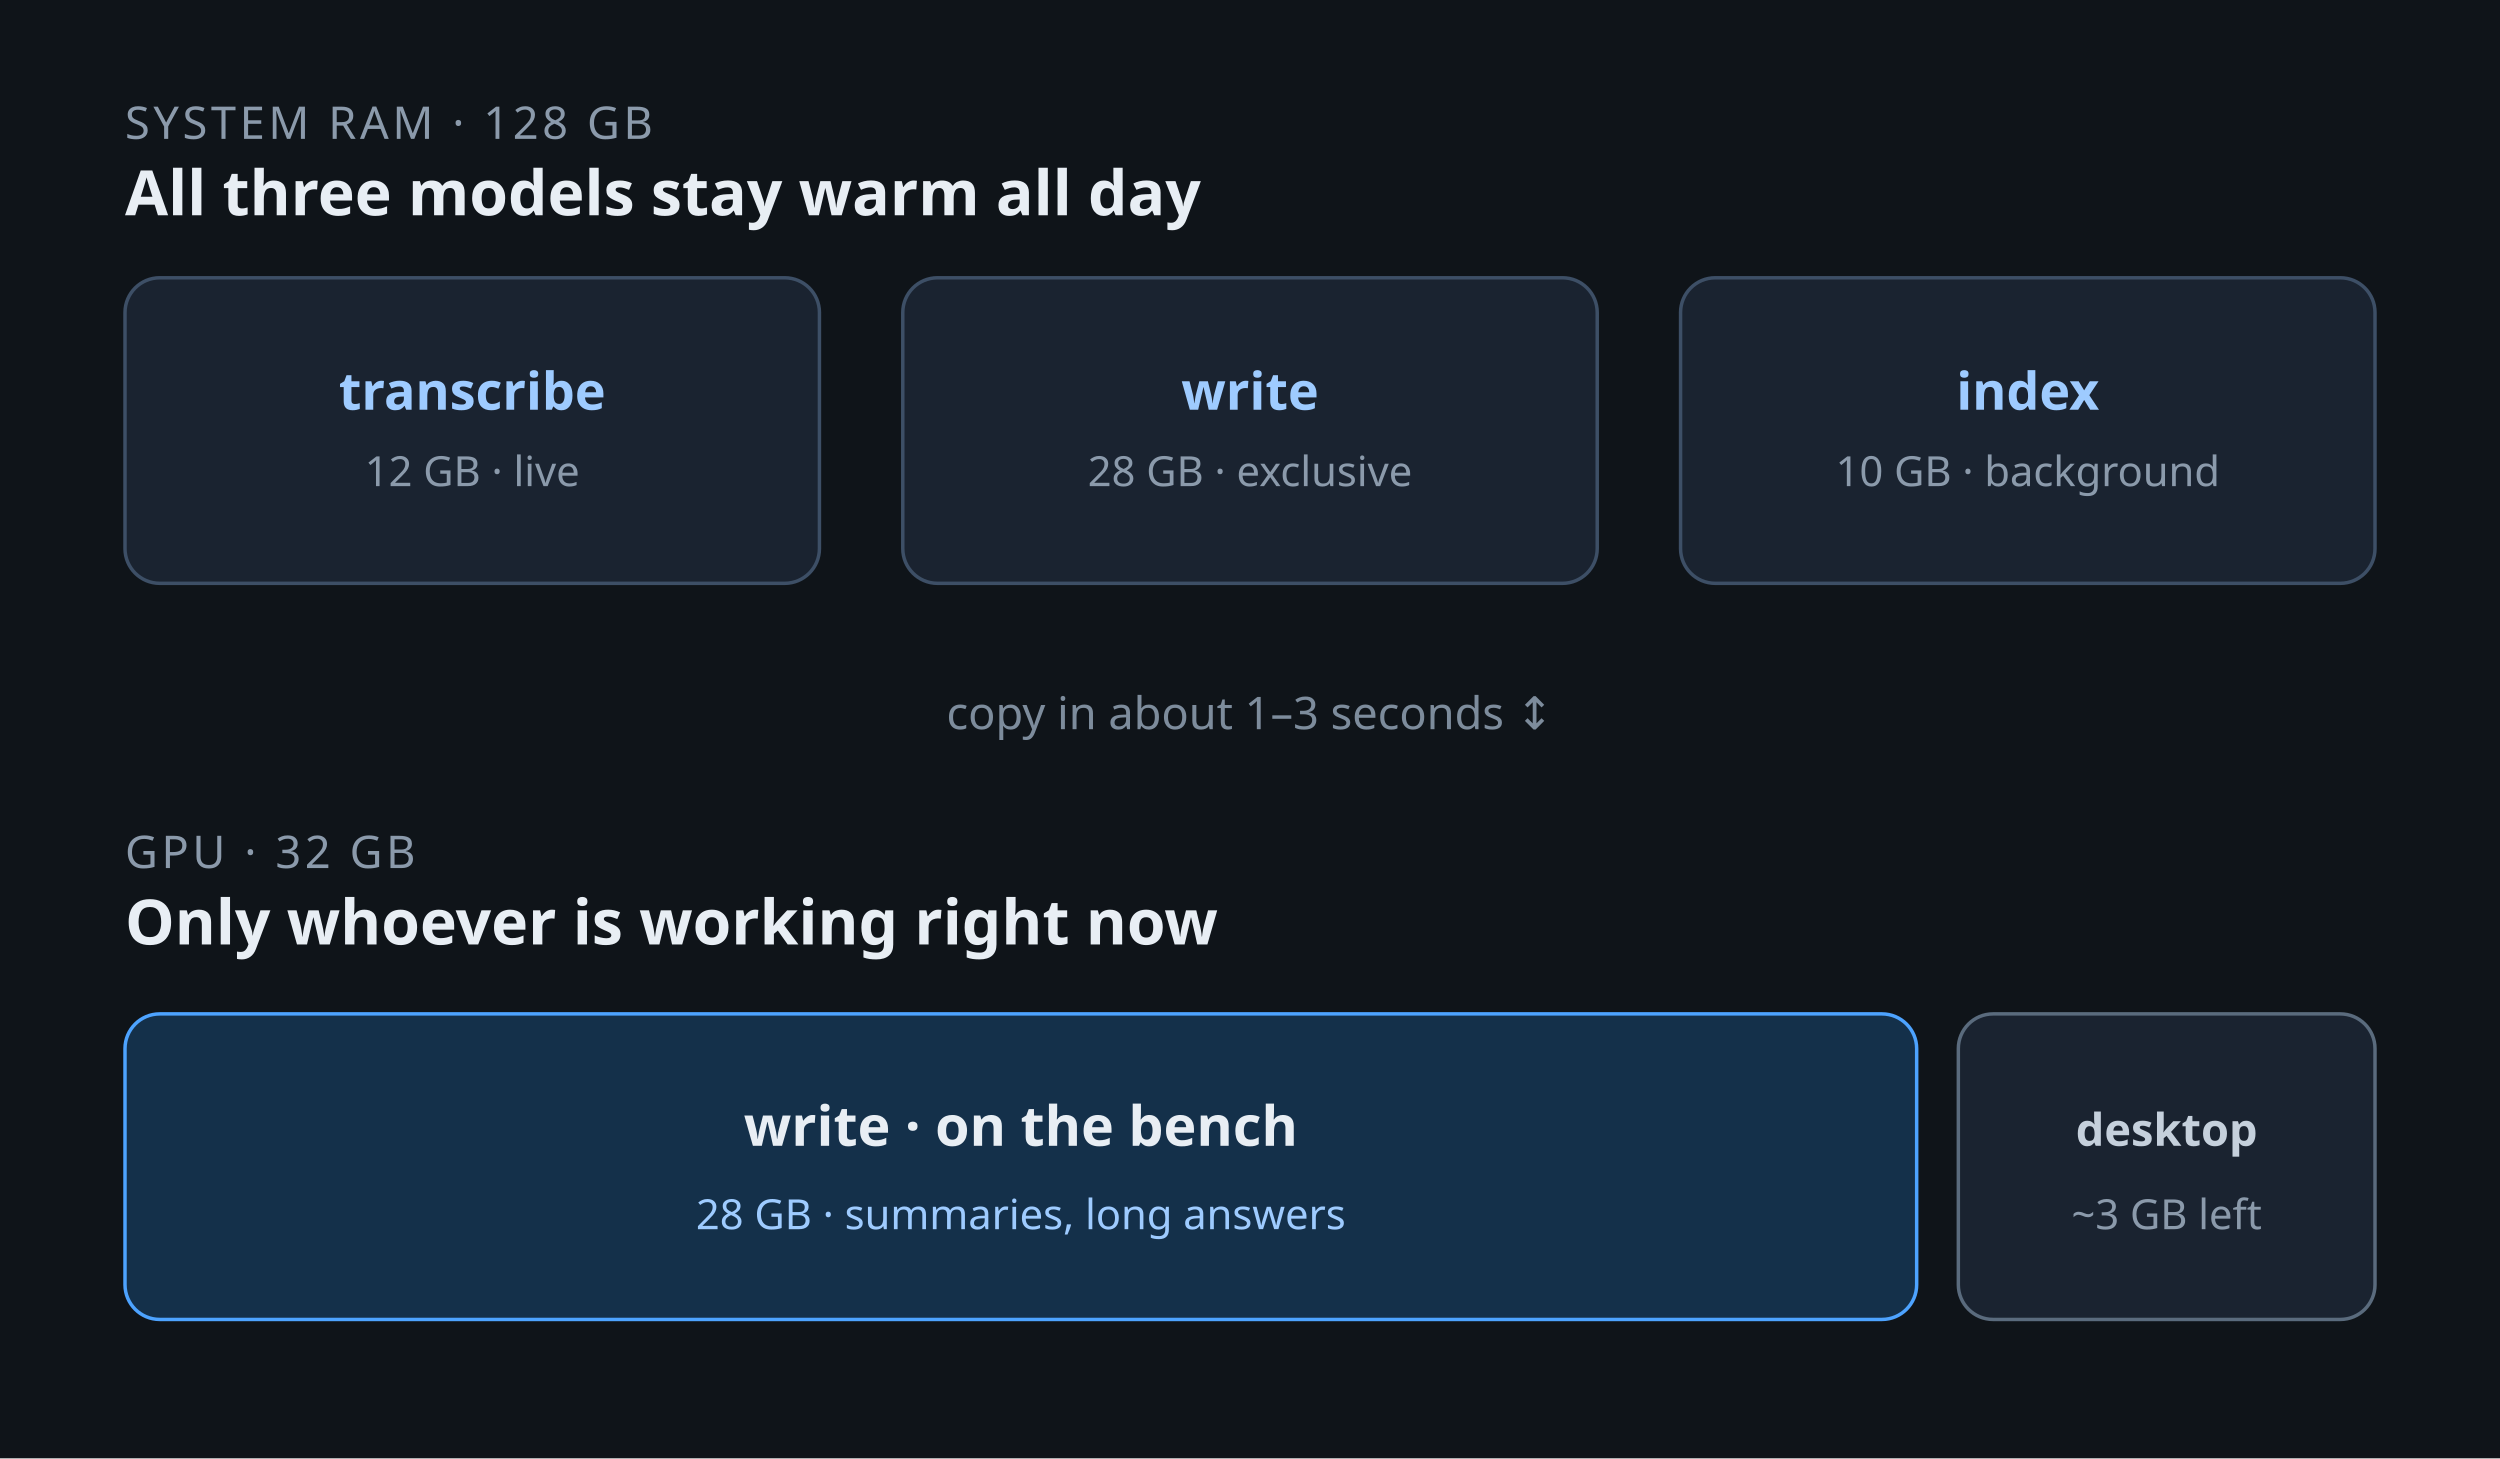
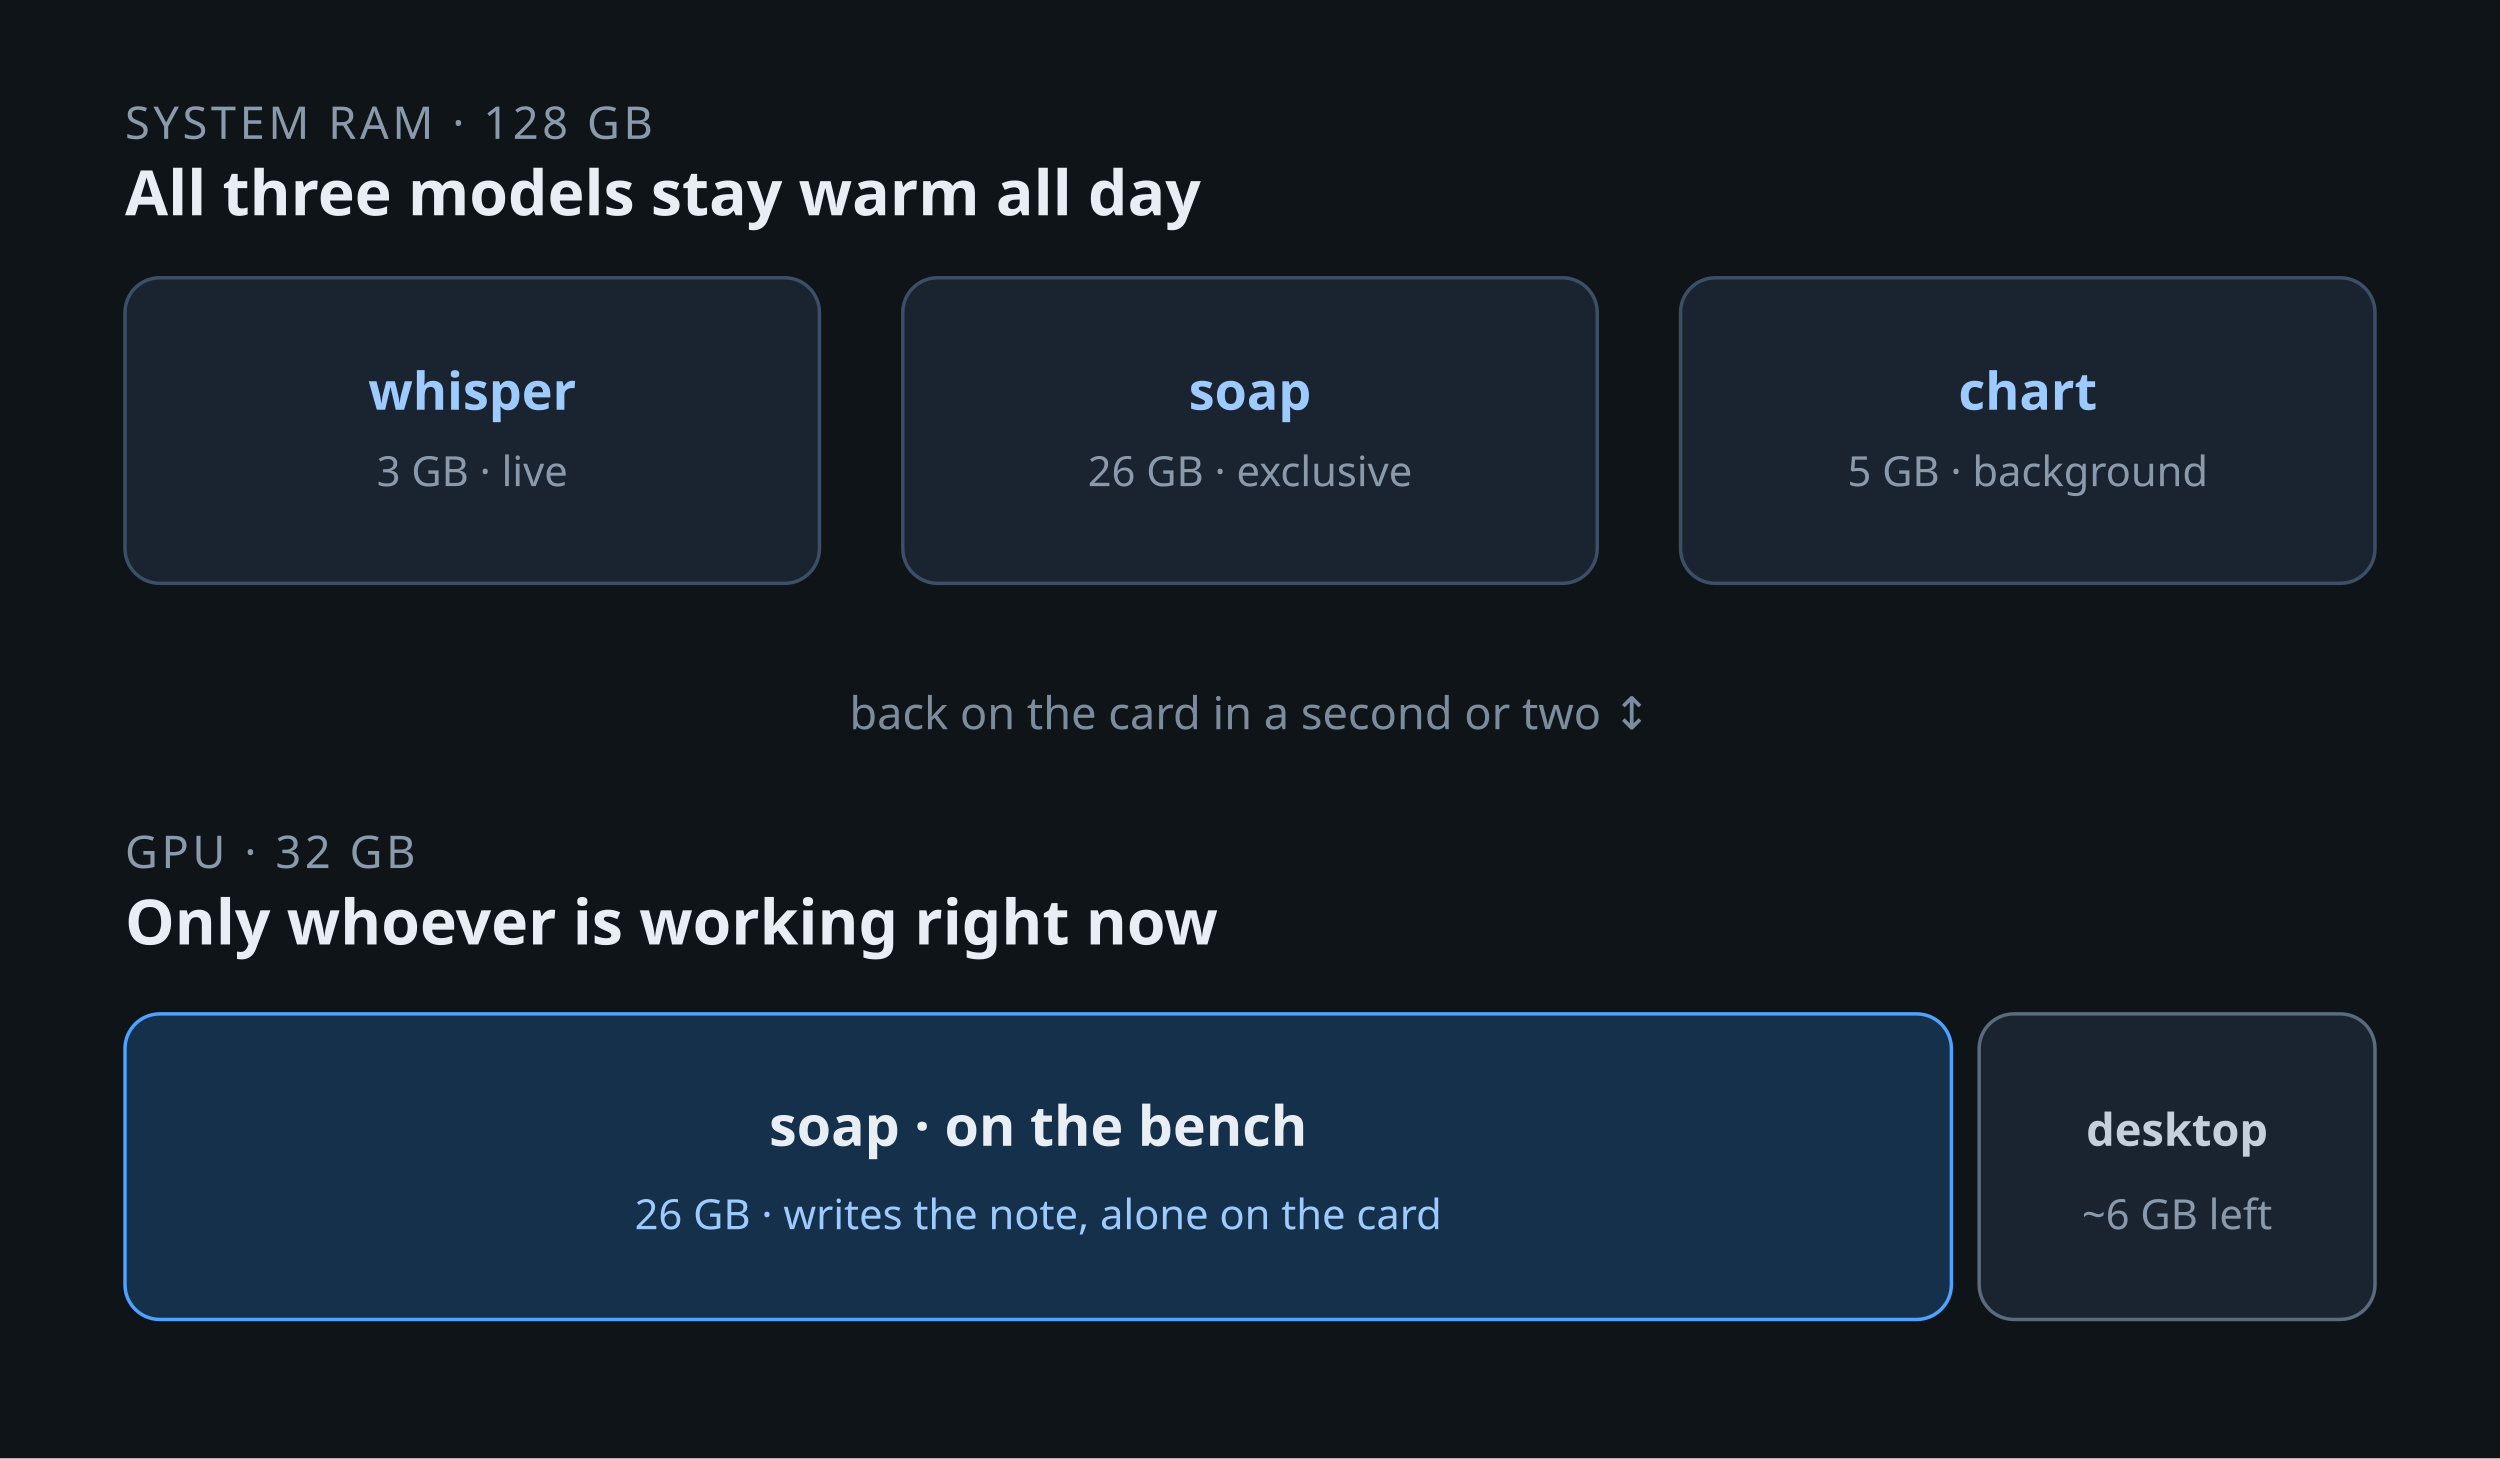
<svg xmlns="http://www.w3.org/2000/svg" viewBox="0 0 720 420" width="720" height="420" role="img" aria-labelledby="title desc">
  <rect width="720" height="420" fill="#0f1419" />
  <text x="36" y="40" fill="#8b9aab" font-family="ui-sans-serif, system-ui, sans-serif" font-size="13" letter-spacing="0.08em">SYSTEM RAM · 128 GB</text>
  <text x="36" y="62" fill="#e8eef4" font-family="ui-sans-serif, system-ui, sans-serif" font-size="18" font-weight="600">All three models stay warm all day</text>
  <g>
    <rect x="36" y="80" width="200" height="88" rx="10" fill="#1a2330" stroke="#3d4f66" />
-     <text x="136" y="118" text-anchor="middle" fill="#9ecbff" font-family="ui-sans-serif, system-ui, sans-serif" font-size="15" font-weight="600">transcribe</text>
-     <text x="136" y="140" text-anchor="middle" fill="#8b9aab" font-family="ui-sans-serif, system-ui, sans-serif" font-size="12">12 GB · live</text>
+     <text x="136" y="118" text-anchor="middle" fill="#9ecbff" font-family="ui-sans-serif, system-ui, sans-serif" font-size="15" font-weight="600">whisper</text>
+     <text x="136" y="140" text-anchor="middle" fill="#8b9aab" font-family="ui-sans-serif, system-ui, sans-serif" font-size="12">3 GB · live</text>
    <rect x="260" y="80" width="200" height="88" rx="10" fill="#1a2330" stroke="#3d4f66" />
-     <text x="360" y="118" text-anchor="middle" fill="#9ecbff" font-family="ui-sans-serif, system-ui, sans-serif" font-size="15" font-weight="600">write</text>
-     <text x="360" y="140" text-anchor="middle" fill="#8b9aab" font-family="ui-sans-serif, system-ui, sans-serif" font-size="12">28 GB · exclusive</text>
+     <text x="360" y="118" text-anchor="middle" fill="#9ecbff" font-family="ui-sans-serif, system-ui, sans-serif" font-size="15" font-weight="600">soap</text>
+     <text x="360" y="140" text-anchor="middle" fill="#8b9aab" font-family="ui-sans-serif, system-ui, sans-serif" font-size="12">26 GB · exclusive</text>
    <rect x="484" y="80" width="200" height="88" rx="10" fill="#1a2330" stroke="#3d4f66" />
-     <text x="584" y="118" text-anchor="middle" fill="#9ecbff" font-family="ui-sans-serif, system-ui, sans-serif" font-size="15" font-weight="600">index</text>
-     <text x="584" y="140" text-anchor="middle" fill="#8b9aab" font-family="ui-sans-serif, system-ui, sans-serif" font-size="12">10 GB · background</text>
+     <text x="584" y="118" text-anchor="middle" fill="#9ecbff" font-family="ui-sans-serif, system-ui, sans-serif" font-size="15" font-weight="600">chart</text>
+     <text x="584" y="140" text-anchor="middle" fill="#8b9aab" font-family="ui-sans-serif, system-ui, sans-serif" font-size="12">5 GB · background</text>
  </g>
-   <text x="360" y="210" text-anchor="middle" fill="#7d8c9c" font-family="ui-sans-serif, system-ui, sans-serif" font-size="13">copy in about 1–3 seconds  ↕</text>
+   <text x="360" y="210" text-anchor="middle" fill="#7d8c9c" font-family="ui-sans-serif, system-ui, sans-serif" font-size="13">back on the card in a second or two  ↕</text>
  <text x="36" y="250" fill="#8b9aab" font-family="ui-sans-serif, system-ui, sans-serif" font-size="13" letter-spacing="0.08em">GPU · 32 GB</text>
  <text x="36" y="272" fill="#e8eef4" font-family="ui-sans-serif, system-ui, sans-serif" font-size="18" font-weight="600">Only whoever is working right now</text>
-   <rect x="36" y="292" width="516" height="88" rx="10" fill="#14304a" stroke="#4da3ff" />
-   <text x="294" y="330" text-anchor="middle" fill="#e8eef4" font-family="ui-sans-serif, system-ui, sans-serif" font-size="16" font-weight="600">write · on the bench</text>
-   <text x="294" y="354" text-anchor="middle" fill="#9ecbff" font-family="ui-sans-serif, system-ui, sans-serif" font-size="12">28 GB · summaries, long answers</text>
-   <rect x="564" y="292" width="120" height="88" rx="10" fill="#1a2330" stroke="#5a6b7d" />
-   <text x="624" y="330" text-anchor="middle" fill="#c5d0dc" font-family="ui-sans-serif, system-ui, sans-serif" font-size="13" font-weight="600">desktop</text>
-   <text x="624" y="354" text-anchor="middle" fill="#8b9aab" font-family="ui-sans-serif, system-ui, sans-serif" font-size="12">~3 GB left</text>
+   <rect x="36" y="292" width="526" height="88" rx="10" fill="#14304a" stroke="#4da3ff" />
+   <text x="299" y="330" text-anchor="middle" fill="#e8eef4" font-family="ui-sans-serif, system-ui, sans-serif" font-size="16" font-weight="600">soap · on the bench</text>
+   <text x="299" y="354" text-anchor="middle" fill="#9ecbff" font-family="ui-sans-serif, system-ui, sans-serif" font-size="12">26 GB · writes the note, alone on the card</text>
+   <rect x="570" y="292" width="114" height="88" rx="10" fill="#1a2330" stroke="#5a6b7d" />
+   <text x="627" y="330" text-anchor="middle" fill="#c5d0dc" font-family="ui-sans-serif, system-ui, sans-serif" font-size="13" font-weight="600">desktop</text>
+   <text x="627" y="354" text-anchor="middle" fill="#8b9aab" font-family="ui-sans-serif, system-ui, sans-serif" font-size="12">~6 GB left</text>
</svg>
